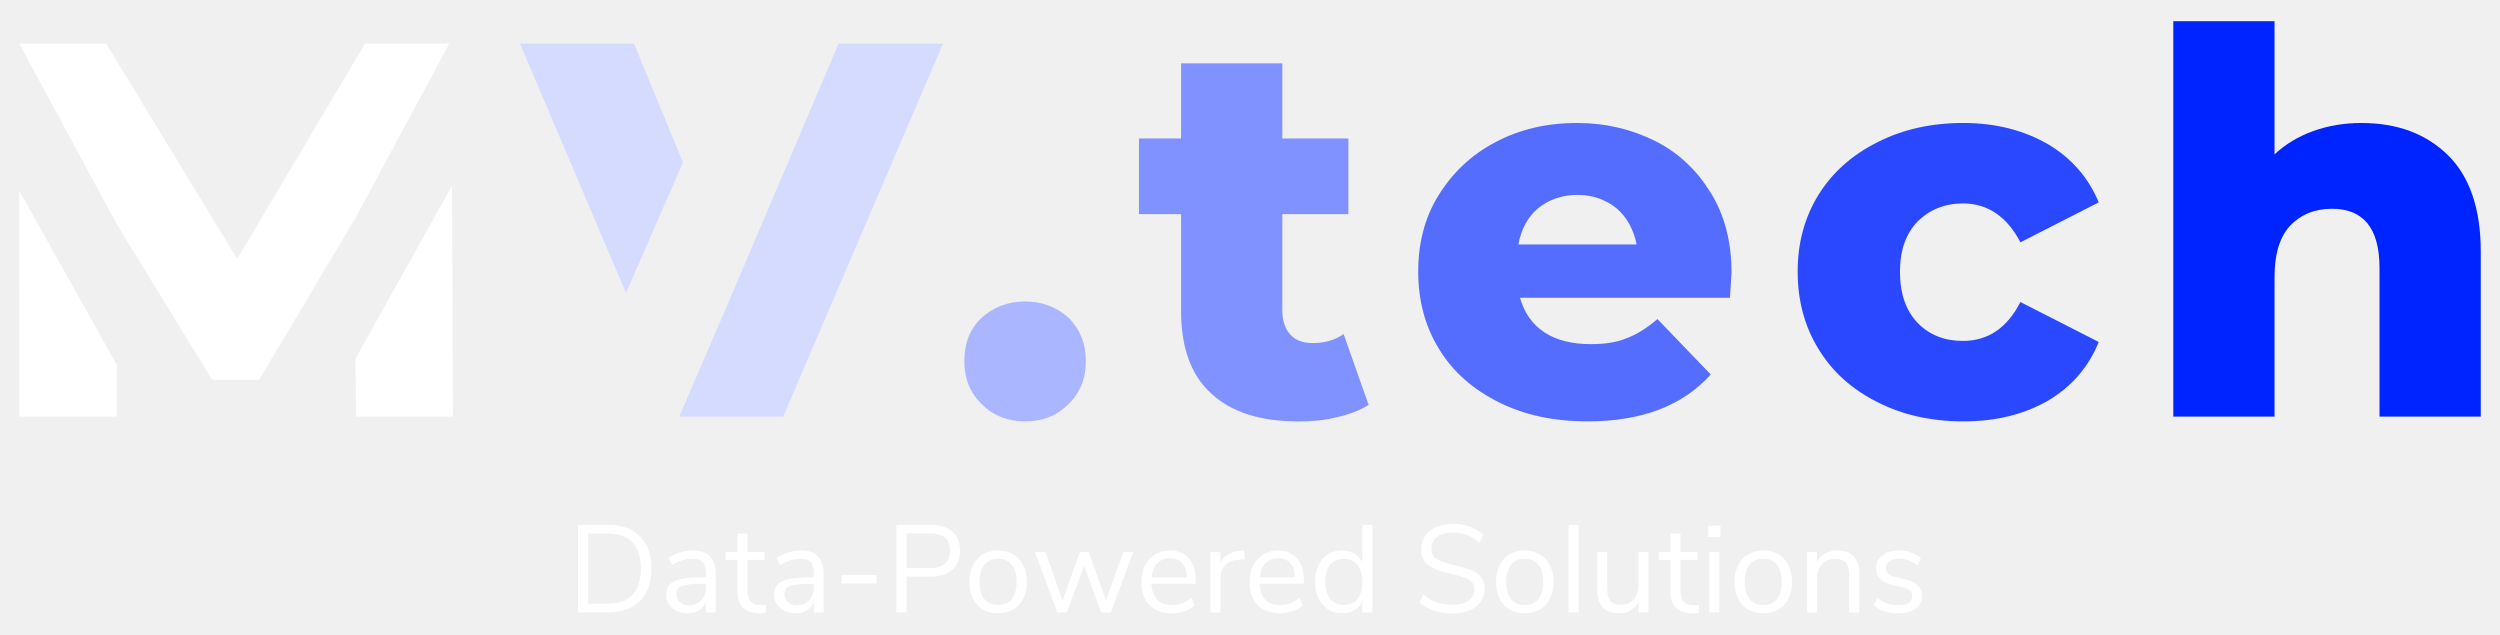
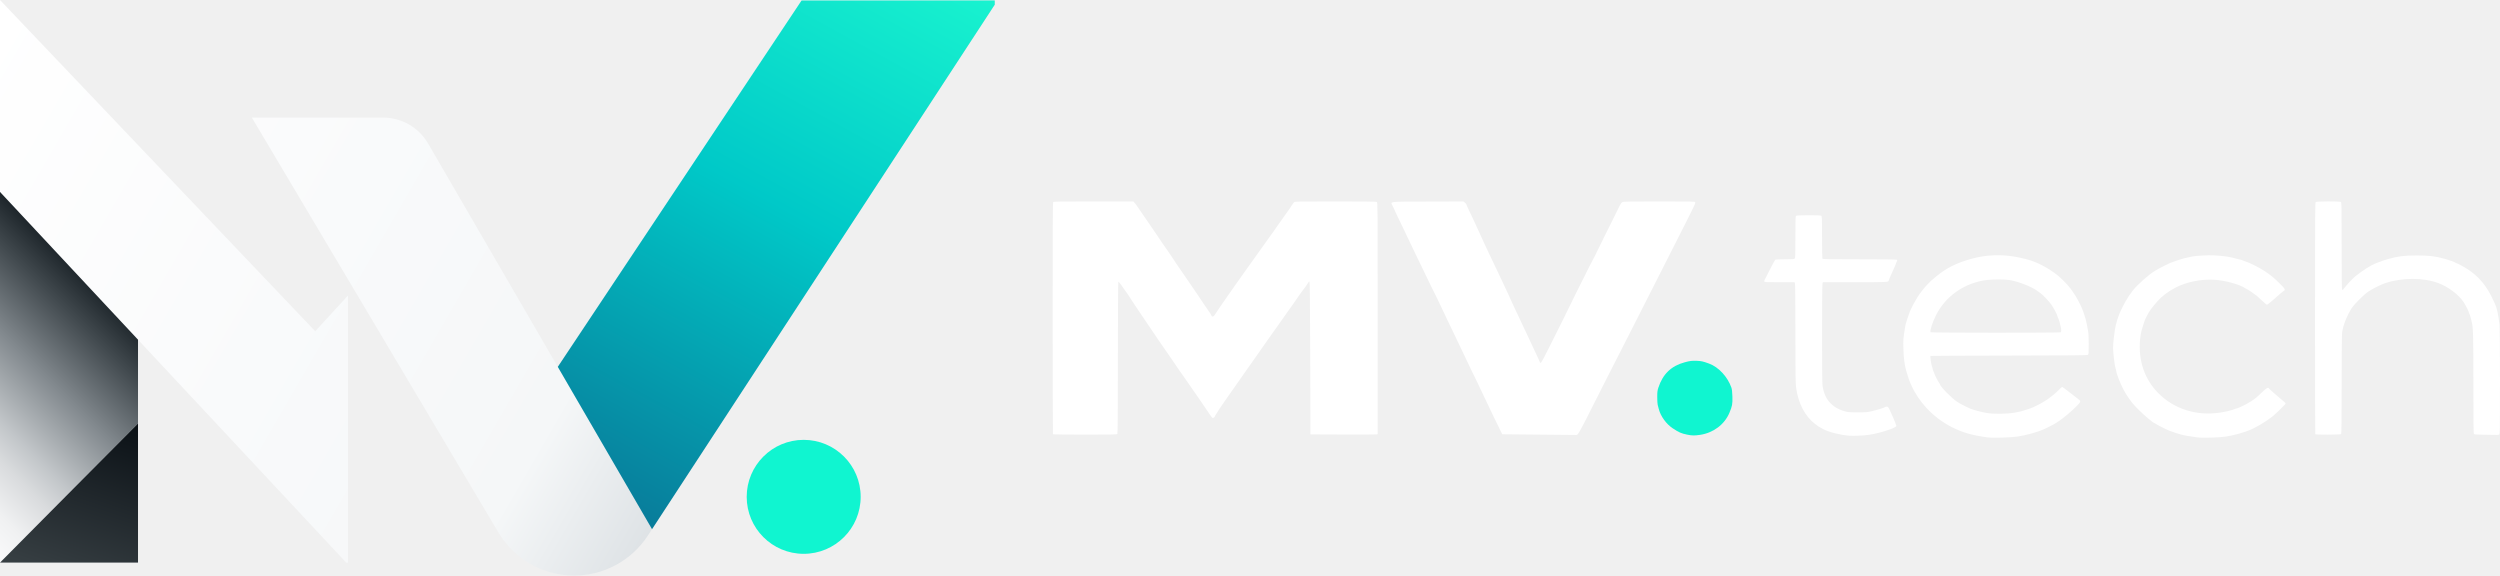
- <svg xmlns="http://www.w3.org/2000/svg" viewBox="252 318 520 132" role="img" aria-label="MV.tech">
-   <g transform="translate(-39.166 -29.375) scale(1.0765)">
-     <path d="m382.16 424.1h5.688q4.056 0 6.264 2.208 2.232 2.184 2.232 6.24t-2.232 6.264q-2.208 2.208-6.264 2.208h-5.688zm5.568 15.24q6.576 0 6.576-6.792 0-6.768-6.576-6.768h-3.6v13.56z" fill="#fff" />
-     <path d="m404.35 429.05q2.232 0 3.312 1.152 1.104 1.128 1.104 3.456v7.368h-1.896v-1.992q-0.456 1.032-1.392 1.608-0.936 0.552-2.16 0.552-1.128 0-2.088-0.456-0.936-0.456-1.488-1.272t-0.552-1.8q0-1.32 0.672-2.04 0.672-0.744 2.208-1.056 1.536-0.336 4.272-0.336h0.528v-0.792q0-1.464-0.6-2.112-0.6-0.672-1.944-0.672-2.016 0-4.008 1.248l-0.648-1.416q0.912-0.648 2.184-1.032 1.296-0.408 2.496-0.408zm-0.768 10.608q1.44 0 2.352-0.96 0.936-0.984 0.936-2.52v-0.696h-0.432q-2.112 0-3.216 0.192-1.104 0.168-1.584 0.6-0.456 0.408-0.456 1.224 0 0.936 0.672 1.56 0.696 0.6 1.728 0.6z" fill="#fff" />
-     <path d="m417.43 439.63q0.528 0 1.056-0.072l-0.096 1.536q-0.552 0.096-1.2 0.096-2.112 0-3.192-1.104-1.056-1.104-1.056-3.072v-6.144h-2.28v-1.536h2.28v-3.552h1.944v3.552h3.312v1.536h-3.312v6q0 2.76 2.544 2.76z" fill="#fff" />
-     <path d="m425.21 429.05q2.232 0 3.312 1.152 1.104 1.128 1.104 3.456v7.368h-1.896v-1.992q-0.456 1.032-1.392 1.608-0.936 0.552-2.16 0.552-1.128 0-2.088-0.456-0.936-0.456-1.488-1.272t-0.552-1.8q0-1.32 0.672-2.04 0.672-0.744 2.208-1.056 1.536-0.336 4.272-0.336h0.528v-0.792q0-1.464-0.6-2.112-0.6-0.672-1.944-0.672-2.016 0-4.008 1.248l-0.648-1.416q0.912-0.648 2.184-1.032 1.296-0.408 2.496-0.408zm-0.768 10.608q1.44 0 2.352-0.96 0.936-0.984 0.936-2.52v-0.696h-0.432q-2.112 0-3.216 0.192-1.104 0.168-1.584 0.6-0.456 0.408-0.456 1.224 0 0.936 0.672 1.56 0.696 0.6 1.728 0.6z" fill="#fff" />
-     <path d="m433.09 433.82h6.72v1.608h-6.72z" fill="#fff" />
-     <path d="m443.66 424.1h6.696q2.664 0 4.128 1.296 1.488 1.296 1.488 3.672t-1.488 3.696-4.128 1.32h-4.728v6.936h-1.968zm6.504 8.352q3.864 0 3.864-3.384 0-3.336-3.864-3.336h-4.536v6.72z" fill="#fff" />
-     <path d="m463.32 441.19q-1.656 0-2.928-0.744-1.248-0.744-1.944-2.112-0.672-1.392-0.672-3.216t0.672-3.192q0.696-1.392 1.944-2.136 1.272-0.744 2.928-0.744t2.928 0.744 1.944 2.136q0.696 1.368 0.696 3.192t-0.696 3.216q-0.672 1.368-1.944 2.112t-2.928 0.744zm0-1.608q1.728 0 2.64-1.128 0.936-1.152 0.936-3.336 0-2.136-0.936-3.288-0.936-1.176-2.64-1.176t-2.64 1.176q-0.936 1.152-0.936 3.288 0 2.16 0.912 3.312 0.936 1.152 2.664 1.152z" fill="#fff" />
-     <path d="m489.45 429.33-4.344 11.688h-1.872l-3.288-9.048-3.312 9.048h-1.848l-4.344-11.688h2.016l3.312 9.384 3.384-9.384h1.68l3.336 9.384 3.336-9.384z" fill="#fff" />
-     <path d="m501.5 435.48h-8.544q0.096 2.04 1.104 3.096 1.008 1.032 2.856 1.032 2.04 0 3.744-1.392l0.648 1.416q-0.768 0.72-1.968 1.152-1.2 0.408-2.448 0.408-2.736 0-4.32-1.608-1.56-1.608-1.56-4.44 0-1.8 0.696-3.168 0.696-1.392 1.944-2.16 1.272-0.768 2.88-0.768 2.328 0 3.648 1.536 1.32 1.512 1.32 4.176zm-4.944-4.92q-1.536 0-2.472 0.96-0.912 0.96-1.08 2.712h6.792q-0.048-1.776-0.888-2.712-0.84-0.96-2.352-0.96z" fill="#fff" />
-     <path d="m510.99 430.73-1.272 0.12q-1.8 0.168-2.616 1.128-0.792 0.96-0.792 2.376v6.672h-1.944v-11.688h1.896v2.04q0.984-2.04 3.864-2.28l0.696-0.048z" fill="#fff" />
-     <path d="m522.4 435.48h-8.544q0.096 2.04 1.104 3.096 1.008 1.032 2.856 1.032 2.04 0 3.744-1.392l0.648 1.416q-0.768 0.72-1.968 1.152-1.2 0.408-2.448 0.408-2.736 0-4.32-1.608-1.56-1.608-1.56-4.44 0-1.8 0.696-3.168 0.696-1.392 1.944-2.16 1.272-0.768 2.88-0.768 2.328 0 3.648 1.536 1.32 1.512 1.32 4.176zm-4.944-4.92q-1.536 0-2.472 0.96-0.912 0.96-1.08 2.712h6.792q-0.048-1.776-0.888-2.712-0.84-0.96-2.352-0.96z" fill="#fff" />
-     <path d="m535.64 424.1v16.92h-1.944v-2.136q-0.528 1.104-1.56 1.704-1.008 0.6-2.376 0.6-1.536 0-2.712-0.768t-1.824-2.136q-0.648-1.392-0.648-3.216 0-1.8 0.648-3.168t1.824-2.112 2.712-0.744q1.368 0 2.376 0.6 1.032 0.6 1.56 1.704v-7.248zm-5.496 15.48q1.704 0 2.616-1.152 0.936-1.176 0.936-3.312t-0.936-3.288q-0.912-1.152-2.616-1.152t-2.664 1.152q-0.936 1.152-0.936 3.24 0 2.136 0.936 3.336 0.96 1.176 2.664 1.176z" fill="#fff" />
-     <path d="m551.09 441.21q-3.96 0-6.336-2.136l0.768-1.512q1.248 1.056 2.544 1.512 1.32 0.456 3.048 0.456 2.04 0 3.144-0.792t1.104-2.232q0-0.84-0.528-1.368t-1.392-0.84-2.328-0.648q-1.968-0.456-3.24-0.96-1.248-0.504-2.04-1.44-0.768-0.936-0.768-2.448 0-1.44 0.744-2.544 0.768-1.128 2.16-1.728 1.416-0.624 3.264-0.624 1.752 0 3.264 0.552 1.536 0.552 2.592 1.584l-0.744 1.512q-1.2-1.032-2.448-1.488-1.224-0.48-2.664-0.48-1.968 0-3.096 0.84-1.104 0.816-1.104 2.304 0 1.272 0.984 1.92t2.976 1.104q2.184 0.528 3.432 0.984 1.248 0.432 2.064 1.32 0.84 0.888 0.84 2.376 0 1.44-0.768 2.52-0.744 1.08-2.16 1.68-1.416 0.576-3.312 0.576z" fill="#fff" />
-     <path d="m565.08 441.19q-1.656 0-2.928-0.744-1.248-0.744-1.944-2.112-0.672-1.392-0.672-3.216t0.672-3.192q0.696-1.392 1.944-2.136 1.272-0.744 2.928-0.744t2.928 0.744 1.944 2.136q0.696 1.368 0.696 3.192t-0.696 3.216q-0.672 1.368-1.944 2.112t-2.928 0.744zm0-1.608q1.728 0 2.64-1.128 0.936-1.152 0.936-3.336 0-2.136-0.936-3.288-0.936-1.176-2.64-1.176t-2.64 1.176q-0.936 1.152-0.936 3.288 0 2.16 0.912 3.312 0.936 1.152 2.664 1.152z" fill="#fff" />
-     <path d="m573.55 424.1h1.944v16.92h-1.944z" fill="#fff" />
-     <path d="m588.97 429.33v11.688h-1.896v-1.992q-0.552 1.056-1.56 1.608-0.984 0.552-2.232 0.552-2.088 0-3.144-1.152-1.056-1.176-1.056-3.456v-7.248h1.944v7.2q0 1.56 0.624 2.304 0.624 0.72 1.968 0.72 1.536 0 2.472-0.984 0.936-1.008 0.936-2.64v-6.6z" fill="#fff" />
-     <path d="m597.72 439.63q0.528 0 1.056-0.072l-0.096 1.536q-0.552 0.096-1.2 0.096-2.112 0-3.192-1.104-1.056-1.104-1.056-3.072v-6.144h-2.28v-1.536h2.28v-3.552h1.944v3.552h3.312v1.536h-3.312v6q0 2.76 2.544 2.76z" fill="#fff" />
-     <path d="m600.74 429.33h1.944v11.688h-1.944zm2.16-5.064v2.184h-2.352v-2.184z" fill="#fff" />
-     <path d="m611.16 441.19q-1.656 0-2.928-0.744-1.248-0.744-1.944-2.112-0.672-1.392-0.672-3.216t0.672-3.192q0.696-1.392 1.944-2.136 1.272-0.744 2.928-0.744t2.928 0.744 1.944 2.136q0.696 1.368 0.696 3.192t-0.696 3.216q-0.672 1.368-1.944 2.112t-2.928 0.744zm0-1.608q1.728 0 2.64-1.128 0.936-1.152 0.936-3.336 0-2.136-0.936-3.288-0.936-1.176-2.64-1.176t-2.64 1.176q-0.936 1.152-0.936 3.288 0 2.16 0.912 3.312 0.936 1.152 2.664 1.152z" fill="#fff" />
-     <path d="m625.51 429.05q4.2 0 4.2 4.632v7.344h-1.944v-7.224q0-1.632-0.648-2.376-0.624-0.744-2.016-0.744-1.608 0-2.568 0.984t-0.96 2.664v6.696h-1.944v-11.688h1.92v1.92q0.576-1.08 1.608-1.632 1.032-0.576 2.352-0.576z" fill="#fff" />
-     <path d="m637.23 441.19q-2.952 0-4.68-1.512l0.648-1.44q0.936 0.744 1.896 1.08 0.984 0.312 2.208 0.312 1.296 0 1.968-0.432 0.696-0.456 0.696-1.296 0-0.696-0.456-1.104t-1.512-0.648l-1.968-0.456q-1.488-0.336-2.28-1.152t-0.792-2.016q0-1.56 1.224-2.52t3.264-0.96q1.224 0 2.328 0.408 1.104 0.384 1.848 1.128l-0.648 1.416q-1.608-1.368-3.528-1.368-1.224 0-1.92 0.48-0.672 0.456-0.672 1.296 0 0.696 0.408 1.128 0.432 0.408 1.368 0.624l1.992 0.48q1.632 0.384 2.424 1.176 0.792 0.768 0.792 2.016 0 1.536-1.248 2.448-1.224 0.912-3.36 0.912z" fill="#fff" />
-     <path d="m357.8 358.6-18.636 33.359 0.103 11.223h18.739zm-83.604 44.582h18.842v-9.987l-18.85-33.66zm66.821-72.072-24.71 41.596-25.328-41.596h-16.782l18.842 34.903 18.43 30.064h9.06l18.533-31.094 18.224-33.874z" fill="#fff" />
-     <path d="m392.97 331.11h-22.033l20.489 48.185 11.017-25.225zm39.537 0-19.974 46.95-10.811 25.122h20.077l30.888-72.072z" fill="#d5dbff" />
-     <path d="m460.2 400.81c2.265 2.265 5.045 3.295 8.34 3.295 3.295 0 6.075-1.03 8.34-3.295 2.265-2.162 3.398-4.942 3.398-8.34s-1.133-6.178-3.295-8.34c-2.265-2.059-5.045-3.192-8.443-3.192s-6.178 1.133-8.443 3.192c-2.265 2.162-3.295 4.942-3.295 8.34s1.133 6.178 3.398 8.34z" fill="#aab6ff" />
-     <path d="m534.92 400.92-4.839-13.694c-1.75 1.236-3.707 1.75-5.972 1.75-1.853 0-3.295-0.515-4.324-1.647s-1.544-2.677-1.544-4.736v-18.533h12.767v-14.62h-12.767v-14.517h-19.562v14.517h-8.134v14.62h8.134v18.739c0 7.104 1.956 12.458 5.869 15.959 3.913 3.604 9.472 5.354 16.782 5.354 2.677 0 5.148-0.206 7.516-0.824 2.368-0.515 4.427-1.339 6.075-2.368z" fill="#8092ff" />
-     <path d="m604.73 380.22c0.206-3.089 0.309-4.633 0.309-4.839 0-5.972-1.339-11.12-4.015-15.444-2.677-4.324-6.178-7.722-10.708-9.987-4.53-2.265-9.575-3.501-15.135-3.501-5.869 0-11.12 1.236-15.753 3.707-4.736 2.471-8.34 5.972-11.017 10.296-2.677 4.324-3.913 9.266-3.913 14.723 0 5.56 1.339 10.605 4.015 14.929 2.677 4.427 6.589 7.825 11.532 10.296 4.942 2.471 10.605 3.707 17.194 3.707 10.399 0 18.327-2.986 23.784-9.06l-10.296-10.708c-2.059 1.75-4.015 2.986-5.972 3.707-1.956 0.824-4.221 1.133-6.898 1.133-3.604 0-6.589-0.721-8.957-2.265s-3.913-3.809-4.736-6.692zm-37.066-17.297c2.059-1.647 4.53-2.574 7.619-2.574 2.986 0 5.457 0.927 7.516 2.574 2.059 1.75 3.295 4.118 3.913 7.001h-22.857c0.515-2.883 1.75-5.251 3.809-7.001z" fill="#556dff" />
-     <path d="m633.26 400.4c4.839 2.471 10.399 3.707 16.577 3.707 6.281 0 11.737-1.339 16.371-4.015 4.53-2.677 7.825-6.487 9.781-11.326l-15.135-7.722c-2.574 5.045-6.281 7.516-11.12 7.516-3.501 0-6.487-1.133-8.752-3.501-2.265-2.368-3.398-5.663-3.398-9.884 0-4.118 1.133-7.31 3.398-9.678 2.265-2.265 5.251-3.501 8.752-3.501 4.839 0 8.546 2.574 11.12 7.516l15.135-7.722c-1.956-4.736-5.251-8.546-9.781-11.223-4.633-2.677-10.09-4.118-16.371-4.118-6.178 0-11.737 1.236-16.577 3.707-4.942 2.471-8.752 5.869-11.429 10.193-2.677 4.324-4.015 9.266-4.015 14.826 0 5.56 1.339 10.605 4.015 14.929 2.677 4.427 6.487 7.825 11.429 10.296z" fill="#2a48ff" />
-     <path d="m743.42 352.63c-4.221-4.118-9.781-6.178-16.68-6.178-3.295 0-6.383 0.515-9.266 1.544s-5.457 2.574-7.516 4.53v-25.74h-19.562v76.396h19.562v-26.976c0-4.324 0.927-7.619 2.986-9.884 2.059-2.162 4.736-3.295 8.134-3.295 6.075 0 9.163 3.809 9.163 11.429v28.726h19.562v-31.918c0-8.237-2.162-14.517-6.383-18.636z" fill="#0024ff" />
+ <svg xmlns="http://www.w3.org/2000/svg" role="img" aria-label="MV.tech" viewBox="0 0 4443.54 1023.04" width="4443.54" height="1023.04">
+   <defs>
+     <linearGradient id="horizontal-dark-m-mvm-dark-grad-silver" gradientUnits="userSpaceOnUse" x1="0" y1="0" x2="1200" y2="694.36">
+       <stop offset="0" stop-color="#FFFFFF" />
+       <stop offset="0.35" stop-color="#F9FAFB" />
+       <stop offset="0.6" stop-color="#F5F7F8" />
+       <stop offset="1" stop-color="#AAB4BC" />
+     </linearGradient>
+     <linearGradient id="horizontal-dark-m-mvm-dark-grad-facet" gradientUnits="userSpaceOnUse" x1="0.00" y1="231.54" x2="-223.59" y2="455.13">
+       <stop offset="0" stop-color="#1D252A" />
+       <stop offset="0.125" stop-color="#3E464B" />
+       <stop offset="0.375" stop-color="#82898E" />
+       <stop offset="0.624" stop-color="#C3C7CA" />
+       <stop offset="0.724" stop-color="#D9DBDD" />
+       <stop offset="0.873" stop-color="#F0F1F2" />
+       <stop offset="1" stop-color="#FAFAFB" />
+     </linearGradient>
+     <linearGradient id="horizontal-dark-m-mvm-dark-grad-fold" gradientUnits="userSpaceOnUse" x1="166.49" y1="510.83" x2="98.99" y2="711.68">
+       <stop offset="0" stop-color="#0A1015" />
+       <stop offset="1" stop-color="#384044" />
+     </linearGradient>
+     <linearGradient id="horizontal-dark-m-mvm-dark-grad-teal" gradientUnits="userSpaceOnUse" x1="731.74" y1="601.44" x2="1090.19" y2="-53.76">
+       <stop offset="0" stop-color="#087D9B" />
+       <stop offset="0.55" stop-color="#00C9C8" />
+       <stop offset="1" stop-color="#18F2CF" />
+     </linearGradient>
+   </defs>
+   <g id="horizontal-dark-art">
+     <g id="horizontal-dark-monogram" transform="scale(1.47336)">
+       <g id="horizontal-dark-m-mvm-dark">
+         <path id="horizontal-dark-m-mvm-dark-body" fill="url(#horizontal-dark-m-mvm-dark-grad-silver)" fill-rule="nonzero" d="M 166.49 678.72 L 0.00 678.72 L 0.00 0.00 L 380.26 399.58 L 419.78 356.54 L 419.78 678.72 L 417.69 678.72 L 166.49 409.79 L 166.49 678.72Z M 601.32 642.44 L 303.81 141.84 L 462.08 141.84 A 62.86 62.86 0 0 1 516.45 173.13 L 672.89 442.56 L 966.98 0.58 L 1200.00 0.58 L 1200.00 5.67 L 781.42 646.27 A 106.14 106.14 0 0 1 601.32 642.44Z" />
+         <path id="horizontal-dark-m-mvm-dark-facet" fill="url(#horizontal-dark-m-mvm-dark-grad-facet)" fill-rule="nonzero" d="M 0.00 231.54 L 166.49 409.79 L 166.49 510.83 L 0.00 678.72Z" />
+         <path id="horizontal-dark-m-mvm-dark-fold" fill="url(#horizontal-dark-m-mvm-dark-grad-fold)" fill-rule="nonzero" d="M 0.00 678.72 L 166.49 510.83 L 166.49 678.72Z" />
+         <path id="horizontal-dark-m-mvm-dark-arm" fill="url(#horizontal-dark-m-mvm-dark-grad-teal)" fill-rule="nonzero" d="M 672.89 442.56 L 966.98 0.58 L 1200.00 0.58 L 1200.00 5.67 L 786.59 638.37Z" />
+         <circle id="horizontal-dark-m-mvm-dark-dot" fill="#10F5D0" cx="969.54" cy="599.37" r="68.75" />
+       </g>
+     </g>
+     <g id="horizontal-dark-wordmark" transform="translate(1871.03 358.00) scale(0.81588)">
+       <g id="horizontal-dark-w-mvw-dark-text" fill="#FFFFFF" fill-rule="evenodd">
+         <path id="horizontal-dark-w-mvw-dark-M" d="M0.64 507.18C0.34 506.69 0.06 393.04 0.01 254.61C-0.06 61.14 0.2 2.6 1.12 1.49C2.14 0.26 14.87 0.05 89 0.05L175.69 0.05L178.15 2.8C181.25 6.28 181.53 6.67 199.88 33.55C202.51 37.4 206.41 43.03 208.56 46.05C210.71 49.08 218.82 61 226.59 72.55C240.19 92.77 243.7 97.88 249.94 106.55C253.84 111.98 266.09 130.32 268.56 134.42C269.66 136.25 271.74 139.28 273.17 141.15C275.54 144.25 279.98 150.7 300.26 180.55C304 186.05 309.39 193.93 312.24 198.05C315.09 202.18 322.03 212.53 327.66 221.05C333.3 229.58 339.46 238.61 341.36 241.13C343.26 243.64 345.11 246.64 345.48 247.79C346.89 252.23 350.61 251.68 353.56 246.58C355.59 243.09 370.16 221.66 381.12 206.05C384.41 201.38 388.36 195.75 389.9 193.55C391.45 191.35 395.07 186.18 397.95 182.05C400.83 177.93 405.15 171.85 407.56 168.55C411.89 162.61 416.14 156.6 424.87 144.05C427.36 140.48 433.49 131.93 438.49 125.05C448.16 111.76 448.05 111.92 456.84 99.39C459.99 94.9 465.26 87.51 468.56 82.97C480.15 67.02 484.08 61.46 491.51 50.55C495.63 44.5 503.06 34.05 508.03 27.32C513 20.59 517.06 14.84 517.06 14.56C517.06 13.92 523.74 4.23 525.85 1.8C527.28 0.16 532.83 0.05 615.78 0.05C674.81 0.05 704.84 0.4 706.13 1.09C708.03 2.11 708.06 6.01 708.06 254.57L708.06 507.02L705.81 507.56C704.58 507.86 671.61 507.98 632.56 507.83L561.56 507.55L561.06 341.14C560.7 218.74 560.26 174.62 559.43 174.34C558.81 174.14 557.05 176.13 555.53 178.76C554 181.4 550.56 186.33 547.89 189.72C542.77 196.21 538.57 202.12 527.4 218.55C523.66 224.05 515.21 235.98 508.62 245.05C502.03 254.13 493.91 265.6 490.58 270.55C487.24 275.5 481.16 284.05 477.06 289.55C472.97 295.05 465.98 304.95 461.54 311.55C457.1 318.15 447.76 331.53 440.78 341.27C433.8 351.01 425.52 362.71 422.38 367.27C419.24 371.83 415.22 377.58 413.44 380.05C411.66 382.53 406.79 389.5 402.61 395.55C398.43 401.6 392.11 410.6 388.55 415.55C385 420.5 378.71 429.5 374.57 435.55C370.43 441.6 365.7 448.48 364.05 450.84C362.41 453.2 361.06 455.33 361.06 455.58C361.06 455.83 359.26 458.63 357.06 461.79C354.86 464.96 353.06 468.1 353.06 468.77C353.06 470.38 349.56 472.2 347.89 471.47C347.16 471.15 343.27 465.87 339.26 459.72C335.24 453.58 328.17 443.15 323.56 436.55C318.94 429.95 309.75 416.68 303.14 407.05C296.53 397.43 289.34 387.08 287.17 384.05C279.43 373.3 272.54 363.31 260.26 345.05C253.41 334.88 246.48 324.86 244.85 322.79C243.21 320.73 237.12 311.95 231.31 303.29C212.99 276.02 185.89 235.93 179.44 226.55C174.98 220.07 169.06 210.97 169.06 210.6C169.06 210.38 166.93 207.09 164.31 203.29C149.02 181.04 144.5 175.05 143.01 175.05C142.54 175.05 142.12 249.29 142.09 340.23C142.04 458.88 141.71 505.78 140.92 506.73C140.02 507.81 126.87 508.05 70.5 508.05C31.8 508.05 0.94 507.67 0.64 507.18Z" />
+         <path id="horizontal-dark-w-mvw-dark-V" d="M1060.06 508.05C1015.79 507.76 979.49 507.42 979.41 507.29C978.17 505.39 946.81 440.37 938.55 422.55C931.84 408.1 924.82 393.32 923.82 391.55C922.24 388.75 915.95 375.88 912.09 367.55C904.79 351.81 901.89 345.72 893.27 328.05C884.84 310.78 880.82 302.35 870.84 281.05C868.65 276.38 863.35 265.35 859.06 256.55C851.67 241.38 847.29 232.17 839.35 215.05C837.44 210.93 834.82 205.53 833.53 203.05C832.24 200.58 828.4 192.93 825 186.05C819.05 174.01 816.66 169.04 804.77 144.05C801.76 137.73 794.3 122.34 788.18 109.85C782.07 97.37 777.06 86.86 777.06 86.5C777.06 86.14 771.64 74.75 765.02 61.2C758.39 47.64 752.37 35.2 751.63 33.55C747.56 24.46 744.48 17.79 741.37 11.35C735.58 -0.67 726.95 0.59 816.77 0.32L894.95 0.09L898.01 2.66C899.69 4.08 901.06 5.65 901.06 6.16C901.06 7.11 904.66 14.9 915.19 36.73C918.42 43.43 921.06 49.15 921.06 49.45C921.06 49.75 923.76 55.64 927.06 62.55C930.36 69.46 933.06 75.32 933.06 75.56C933.06 75.81 935.35 80.85 938.15 86.78C943.93 99.04 948.26 108.3 951.58 115.55C952.84 118.3 957.46 127.98 961.85 137.05C966.24 146.13 971.06 156.25 972.55 159.55C978.25 172.13 986.38 189.42 993.45 203.99C995.44 208.09 997.06 211.78 997.06 212.21C997.06 212.64 1000.47 220.09 1004.64 228.77C1008.81 237.45 1013.34 247.03 1014.71 250.05C1016.08 253.08 1018.93 259.15 1021.03 263.55C1030.47 283.28 1035.07 293.05 1038 299.55C1043.09 310.88 1043.6 311.97 1049.86 325.05C1056.71 339.39 1060.54 347.76 1061.44 350.39C1061.78 351.4 1062.63 352.05 1063.31 351.85C1064.64 351.45 1073.25 335.21 1088.12 305.05C1098.74 283.5 1109.03 262.88 1114.81 251.55C1117.05 247.15 1122.11 236.8 1126.05 228.55C1129.99 220.3 1136.29 207.48 1140.06 200.05C1143.83 192.63 1151.94 176.43 1158.09 164.05C1171.2 137.69 1171.85 136.42 1176.13 128.55C1177.93 125.25 1180.49 120.3 1181.82 117.55C1192.64 95.16 1197.97 84.29 1201.91 76.55C1204.43 71.6 1208.9 62.6 1211.85 56.55C1214.81 50.5 1218.51 43.08 1220.08 40.05C1223.61 33.26 1230.75 18.81 1235.04 9.78C1237.22 5.18 1239.17 2.53 1241.11 1.53C1243.55 0.27 1255.07 0.05 1321.46 0.05C1392.23 0.05 1399.04 0.2 1399.88 1.69C1400.56 2.91 1398.76 7.39 1392.97 18.94C1388.67 27.53 1383.83 37.25 1382.22 40.55C1377.03 51.15 1336.67 130.84 1325.24 153.05C1319.15 164.88 1304.64 193.45 1293 216.55C1281.35 239.65 1267.21 267.55 1261.56 278.55C1255.92 289.55 1244.12 312.73 1235.34 330.05C1226.56 347.38 1215.19 369.65 1210.07 379.55C1204.95 389.45 1188.68 421.63 1173.92 451.05C1149.58 499.54 1143.84 509.7 1141.26 508.82C1140.88 508.69 1104.34 508.34 1060.06 508.05Z" />
+         <path id="horizontal-dark-w-mvw-dark-t" d="M1736.06 510.42C1716.11 508.97 1690.71 502.62 1678.58 496.06C1668.29 490.5 1669.2 491.08 1660.19 484.21C1638.91 467.99 1623.79 438.67 1619.59 405.5C1618.31 395.37 1618.06 376.51 1618.06 287.31C1618.06 220.78 1617.7 180.23 1617.09 178.62L1616.11 176.05L1583.56 176.05C1554.34 176.05 1550.94 175.89 1550.37 174.42C1550.03 173.52 1550.24 172.06 1550.84 171.17C1551.44 170.28 1553.14 167.08 1554.61 164.05C1556.08 161.03 1557.77 157.65 1558.36 156.55C1558.95 155.45 1562.51 148.5 1566.28 141.09C1570.05 133.69 1573.68 127.28 1574.35 126.86C1575.02 126.43 1584.42 126.08 1595.24 126.07C1611.78 126.06 1615.17 125.8 1616.49 124.48C1617.87 123.1 1618.06 117.45 1618.06 77.52C1618.06 35.31 1618.19 32.06 1619.81 31.2C1622.36 29.85 1671.55 29.71 1674.05 31.05C1676.02 32.1 1676.06 33.08 1676.08 77.84C1676.09 102.98 1676.46 124.13 1676.91 124.84C1677.56 125.87 1693.63 126.12 1757.64 126.1C1807.92 126.08 1838.12 126.43 1839.06 127.04C1840.38 127.9 1840.35 128.39 1838.81 131.12C1837.85 132.82 1837.06 134.67 1837.06 135.23C1837.06 136.23 1836.39 137.86 1831.34 149.05C1829.98 152.08 1828.27 155.9 1827.55 157.55C1826.83 159.2 1825.07 163.11 1823.65 166.24C1822.23 169.37 1821.06 172.39 1821.06 172.96C1821.06 175.83 1815.66 176.05 1747.6 176.05L1678.01 176.05L1677.1 178.46C1675.89 181.65 1675.79 387.92 1676.99 399.2C1680.23 429.44 1696.66 449.06 1725.56 457.21C1732.62 459.21 1735.92 459.48 1753.56 459.51C1771.06 459.55 1774.82 459.26 1783.56 457.23C1796.1 454.32 1812.9 449.13 1813.63 447.95C1813.93 447.46 1815.51 447.05 1817.12 447.05C1819.86 447.05 1820.38 447.72 1824.42 456.3C1826.82 461.39 1829.7 467.8 1830.82 470.55C1831.95 473.3 1834.04 478.31 1835.46 481.68C1836.89 485.05 1838.06 488.3 1838.06 488.91C1838.06 493.3 1802.4 504.95 1778.06 508.51C1767.05 510.11 1745.41 511.1 1736.06 510.42Z" />
+         <path id="horizontal-dark-w-mvw-dark-e" d="M2036.56 514.07C2002.03 509.3 1982.35 503.61 1958.39 491.48C1938.4 481.35 1919.41 466.94 1903.33 449.7C1890.63 436.09 1878.01 417.23 1871.1 401.55C1870.13 399.35 1868.62 395.98 1867.74 394.05C1866.27 390.83 1863.5 382.43 1859.59 369.33C1855.89 356.9 1853.8 340.64 1853.32 320.43C1852.83 299.94 1852.83 299.96 1857.6 270.44C1858.2 266.72 1865.14 245.21 1867.57 239.55C1871.53 230.32 1876.92 219.98 1881.28 213.22C1882.23 211.75 1883.76 209.2 1884.69 207.55C1887.14 203.19 1897.77 189.43 1903.56 183.12C1911 175.03 1914.59 171.7 1925.06 163.19C1947.98 144.59 1968.08 134.49 2000.56 125.28C2033.63 115.9 2068.52 114.67 2103.06 121.67C2128.16 126.76 2142.73 131.94 2161.56 142.47C2171.75 148.17 2184.7 156.97 2191.1 162.55C2205.37 175.01 2215.92 186.71 2223.56 198.56C2225.21 201.12 2227.78 205.09 2229.27 207.38C2230.75 209.68 2234.67 216.95 2237.96 223.55C2243.28 234.2 2245.14 239.14 2250.58 257.07C2251.33 259.55 2252.42 264.5 2253 268.07C2253.57 271.64 2254.71 277.7 2255.53 281.55C2256.6 286.54 2257.03 294.91 2257.05 310.68C2257.06 330.06 2256.86 332.98 2255.41 334.18C2254.03 335.33 2225.98 335.6 2083.2 335.85C1989.4 336 1912.44 336.34 1912.19 336.59C1911.34 337.44 1914.04 355.75 1915.55 359.37C1916.38 361.36 1917.08 363.79 1917.1 364.77C1917.12 365.75 1918 368.35 1919.06 370.55C1920.13 372.75 1921.01 375.1 1921.03 375.76C1921.07 377.29 1929.81 394.02 1931.67 396.13C1932.44 397 1933.06 397.99 1933.06 398.34C1933.06 402.77 1958.97 429.27 1970.3 436.42C1972.09 437.55 1974.46 439.04 1975.56 439.73C1979.49 442.18 1995.63 450.23 1999.56 451.7C2008.09 454.89 2020.82 458.22 2034.06 460.75C2048.49 463.49 2078.26 463.21 2095.56 460.15C2102.71 458.89 2108.88 457.66 2109.27 457.42C2109.67 457.18 2113.04 456.15 2116.77 455.13C2124.11 453.12 2130.8 450.8 2135.56 448.61C2143.85 444.8 2151.87 440.75 2154.56 439.03C2156.21 437.98 2158.88 436.37 2160.49 435.47C2169.32 430.5 2185.06 417.96 2192.87 409.68C2195.79 406.59 2198.65 404.05 2199.24 404.05C2199.82 404.05 2206.97 409.34 2215.13 415.8C2223.28 422.27 2231.78 428.88 2234 430.49C2240.61 435.29 2240.42 436.15 2230.42 446.24C2219.25 457.51 2201.82 472.17 2192.06 478.49C2187.94 481.16 2183.44 484.08 2182.06 484.98C2179.56 486.61 2163.65 494.48 2157.06 497.34C2144.31 502.88 2120.34 509.43 2102.56 512.21C2088.24 514.46 2047.65 515.6 2036.56 514.07ZM2195.98 285.13C2197.79 283.98 2197.59 278.42 2195.47 270.55C2194.58 267.25 2193.46 262.95 2192.99 260.99C2192.52 259.03 2191.45 256.1 2190.61 254.49C2189.76 252.88 2189.07 250.96 2189.07 250.23C2189.06 247.92 2180.59 231.83 2175.83 225.05C2170.62 217.65 2156.04 202.31 2151.56 199.52C2149.91 198.49 2146.91 196.38 2144.9 194.84C2132.74 185.5 2101.07 173.42 2082.45 171.02C2072.28 169.71 2049.15 169.67 2037.27 170.95C1987.89 176.24 1944.92 205.81 1923.8 249.05C1916.07 264.87 1910.7 282.04 1912.54 285.02C1913.36 286.34 2193.89 286.45 2195.98 285.13Z" />
+         <path id="horizontal-dark-w-mvw-dark-c" d="M2493.56 514.07C2474.27 511.41 2465.43 509.84 2457.48 507.67C2449.28 505.42 2445.81 504.27 2433.06 499.59C2427.14 497.41 2405 486.28 2402.98 484.47C2402.12 483.69 2401.09 483.05 2400.69 483.05C2398.1 483.05 2379.86 467.87 2366.48 454.57C2354.7 442.86 2349.7 436.84 2341.55 424.55C2337.45 418.38 2337.22 417.99 2332.65 409.55C2326.35 397.93 2317.17 374.42 2317.03 369.55C2317 368.45 2316.31 365.75 2315.49 363.55C2313.59 358.46 2310.06 329.05 2310.08 318.55C2310.11 307.96 2313.42 280.82 2316.06 269.55C2318.22 260.36 2319.45 256.48 2323.81 245.05C2326.55 237.87 2337.48 216.46 2339.67 213.98C2340.44 213.11 2341.06 212.09 2341.06 211.72C2341.06 210.86 2349.38 198.79 2353.6 193.53C2364.32 180.17 2390.16 157.41 2401.86 151.03C2403.9 149.92 2407.36 147.92 2409.56 146.58C2413.69 144.08 2428.65 136.6 2435.39 133.68C2437.49 132.76 2444.46 130.27 2450.89 128.14C2461.23 124.7 2467.32 123.14 2482.75 119.99C2491.25 118.26 2517.84 116.85 2529.89 117.5C2551.74 118.67 2565.1 120.7 2580.13 125.12C2583.75 126.18 2587.35 127.06 2588.13 127.06C2588.92 127.06 2590.72 127.67 2592.13 128.41C2593.54 129.14 2596.02 130.08 2597.63 130.48C2604.46 132.18 2627.42 143.5 2638.06 150.42C2652.85 160.02 2658.12 164.24 2671.26 176.95C2684.9 190.16 2686.38 192.77 2681.62 195.27C2680.28 195.98 2675.8 199.62 2671.66 203.36C2657.07 216.58 2646.76 225.05 2645.26 225.05C2644.42 225.05 2640.1 221.49 2635.65 217.14C2631.2 212.78 2625.54 207.55 2623.07 205.51C2618.44 201.69 2602.55 191.05 2601.48 191.05C2601.14 191.05 2599.68 190.24 2598.22 189.24C2585.64 180.64 2553.79 171.95 2530.06 170.64C2501.2 169.05 2469.35 175.57 2446.06 187.85C2429.85 196.41 2417.86 205.38 2407.71 216.55C2394.65 230.93 2388.1 240.1 2382.71 251.55C2381.16 254.85 2379.56 258.23 2379.17 259.05C2378.4 260.67 2374.22 274.07 2371.68 283.05C2370.83 286.08 2369.62 293.95 2368.99 300.55C2364.64 346.47 2378.72 387.79 2409.03 418.08C2443.46 452.48 2491.96 467.73 2542.72 460.13C2555.97 458.15 2569.2 454.98 2574.71 452.48C2576.45 451.7 2578.47 451.05 2579.21 451.05C2579.96 451.05 2581.7 450.45 2583.09 449.73C2584.47 449 2587.13 447.88 2588.98 447.23C2592.24 446.1 2605.84 438.76 2611.16 435.26C2620.28 429.27 2622.94 427.05 2635.62 414.8C2644.59 406.15 2648.01 404.37 2649.76 407.47C2650.2 408.25 2654.61 412.34 2659.56 416.57C2664.51 420.8 2671.39 426.75 2674.85 429.79C2678.31 432.84 2682.25 436.2 2683.6 437.27C2684.96 438.33 2686.06 439.66 2686.06 440.23C2686.06 441.81 2665.53 461.95 2657.06 468.68C2642.06 480.61 2618.58 494.29 2604.06 499.56C2588.24 505.3 2572.12 509.6 2556.56 512.21C2543.29 514.44 2504.54 515.58 2493.56 514.07Z" />
+         <path id="horizontal-dark-w-mvw-dark-h" d="M3119.64 508.3C3105.54 508.12 3097.25 507.62 3096.39 506.91C3095.3 506.01 3095.06 486.57 3095.06 398.85C3095.06 288.91 3094.61 273.31 3091.11 261.05C3090.08 257.48 3088.94 253.06 3088.56 251.24C3088.18 249.41 3087.24 246.71 3086.47 245.24C3085.7 243.76 3085.07 241.99 3085.07 241.29C3085.06 239.62 3077.37 224.71 3073.63 219.11C3062.84 202.97 3040.55 186.2 3019.06 178.05C2986.68 165.76 2939.89 165.75 2903.06 178.02C2893.8 181.11 2874.95 190.52 2866.11 196.47C2856.26 203.1 2835.69 223.64 2829.97 232.55C2819.48 248.92 2811.46 269.3 2809.11 285.55C2808.48 289.91 2808.09 332.78 2808.08 399.1C2808.07 480.62 2807.78 505.94 2806.86 506.85C2805.39 508.32 2751.51 508.59 2750.61 507.13C2750.3 506.63 2750.04 392.89 2750.05 254.38C2750.05 18.59 2750.16 2.48 2751.75 1.3C2753.92 -0.3 2803.18 -0.49 2806.13 1.09C2808.02 2.1 2808.06 4.22 2808.06 97.03C2808.06 169.54 2808.34 192.11 2809.26 192.68C2809.98 193.12 2811.26 192.29 2812.51 190.56C2818.01 182.91 2831.93 167.94 2838.36 162.74C2853.53 150.5 2872.33 138.66 2883.06 134.58C2897.17 129.22 2901.56 127.7 2909.06 125.59C2931.12 119.4 2944.01 117.78 2971.56 117.75C2999.23 117.73 3011.4 119.2 3033.56 125.25C3041.86 127.52 3053.76 131.92 3056.54 133.75C3057.62 134.47 3059.02 135.05 3059.65 135.05C3060.69 135.05 3076.17 143.53 3081.55 147.05C3107.83 164.25 3124.38 184.28 3138.98 216.55C3139.98 218.75 3141.53 222.13 3142.43 224.05C3146.31 232.31 3149.16 245.55 3152.14 269.05C3152.59 272.63 3152.98 327.63 3153.01 391.27C3153.06 500.5 3152.96 507.03 3151.31 507.88C3150.35 508.37 3147.76 508.73 3145.56 508.68C3143.36 508.62 3131.7 508.45 3119.64 508.3Z" />
+       </g>
+       <g id="horizontal-dark-w-mvw-dark-dot" fill="#10F5D0" fill-rule="nonzero">
+         <path id="horizontal-dark-w-mvw-dark-dotpath" d="M1382.06 508.05C1369.11 505.35 1364.54 503.33 1350.78 494.25C1336.68 484.94 1324.39 467.91 1320.39 452.15C1319.61 449.07 1318.55 444.98 1318.04 443.05C1317.53 441.13 1317.1 433.65 1317.09 426.43C1317.07 415.14 1317.41 412.25 1319.54 405.73C1329.24 376.01 1347.61 358.34 1377.06 350.42C1388.2 347.43 1392.79 346.87 1403.06 347.27C1413.25 347.66 1416.69 348.43 1430.06 353.31C1450.63 360.82 1470.34 382.04 1478.59 405.55C1479.84 409.11 1480.48 414.81 1480.82 425.31C1481.32 441.26 1480.46 445.87 1474.29 460.55C1463.59 485.98 1439.4 504.2 1410.56 508.54C1398.17 510.4 1392.88 510.31 1382.06 508.05Z" />
+       </g>
+     </g>
  </g>
</svg>
